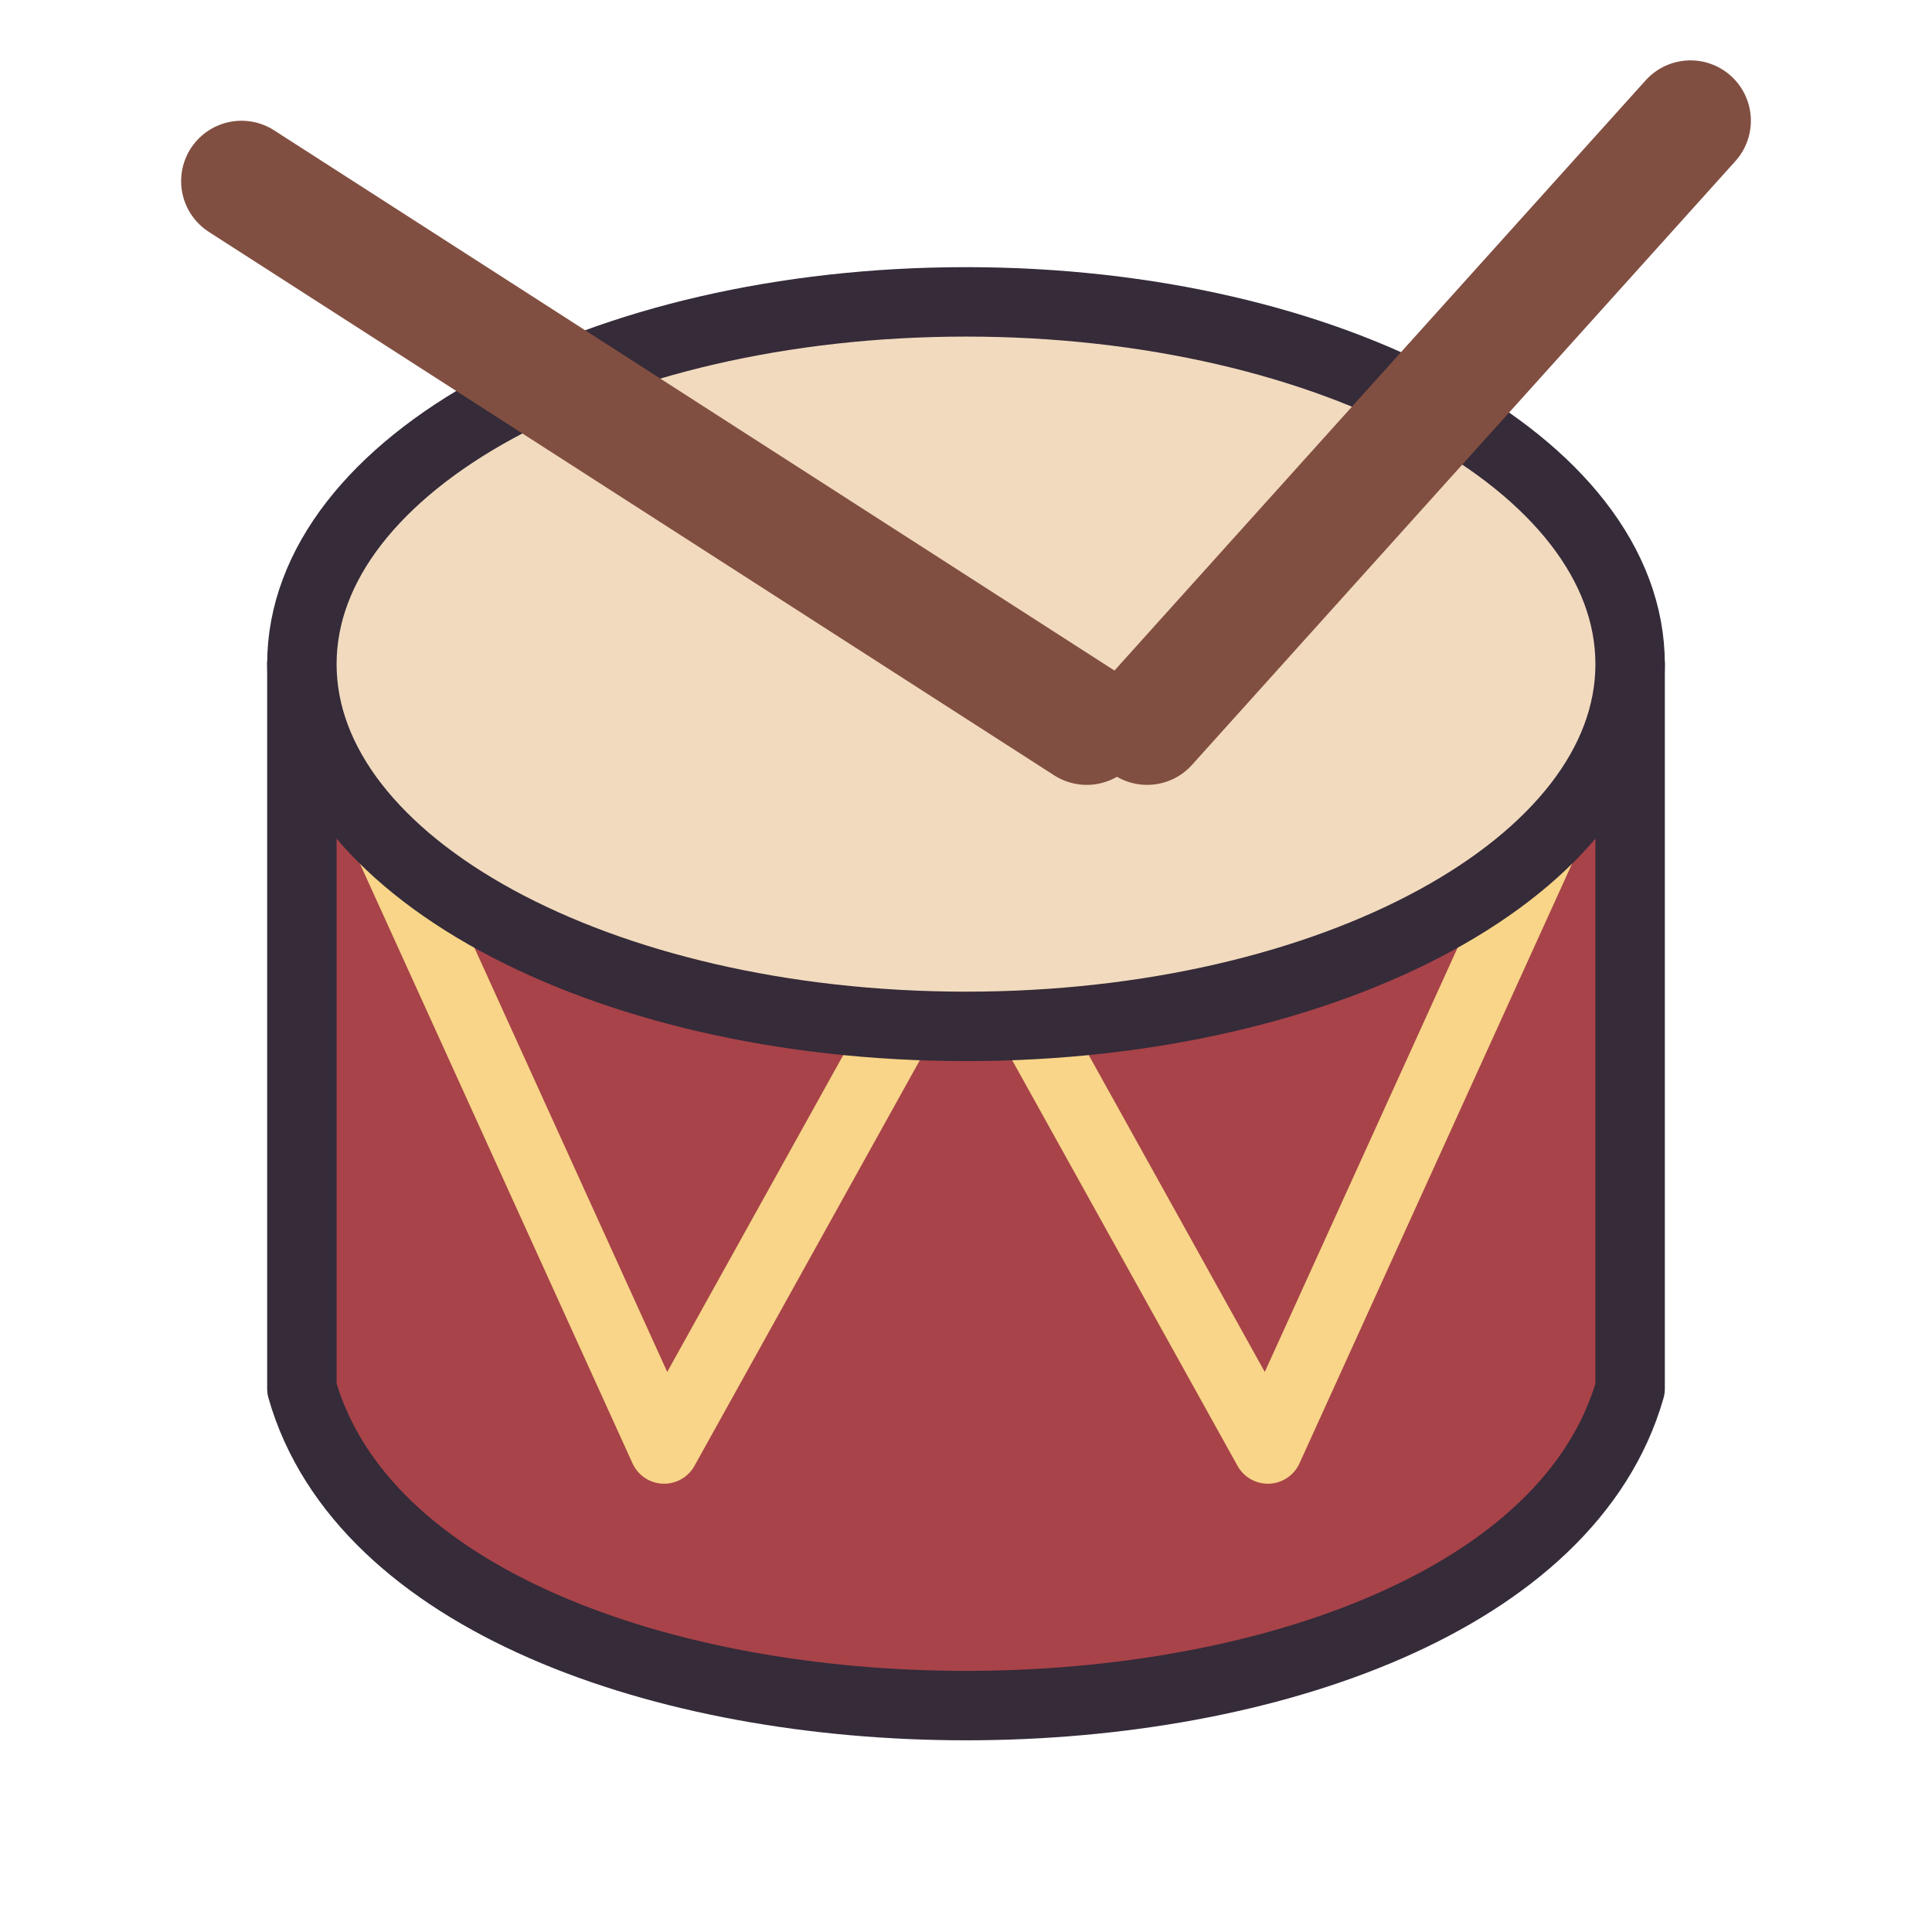
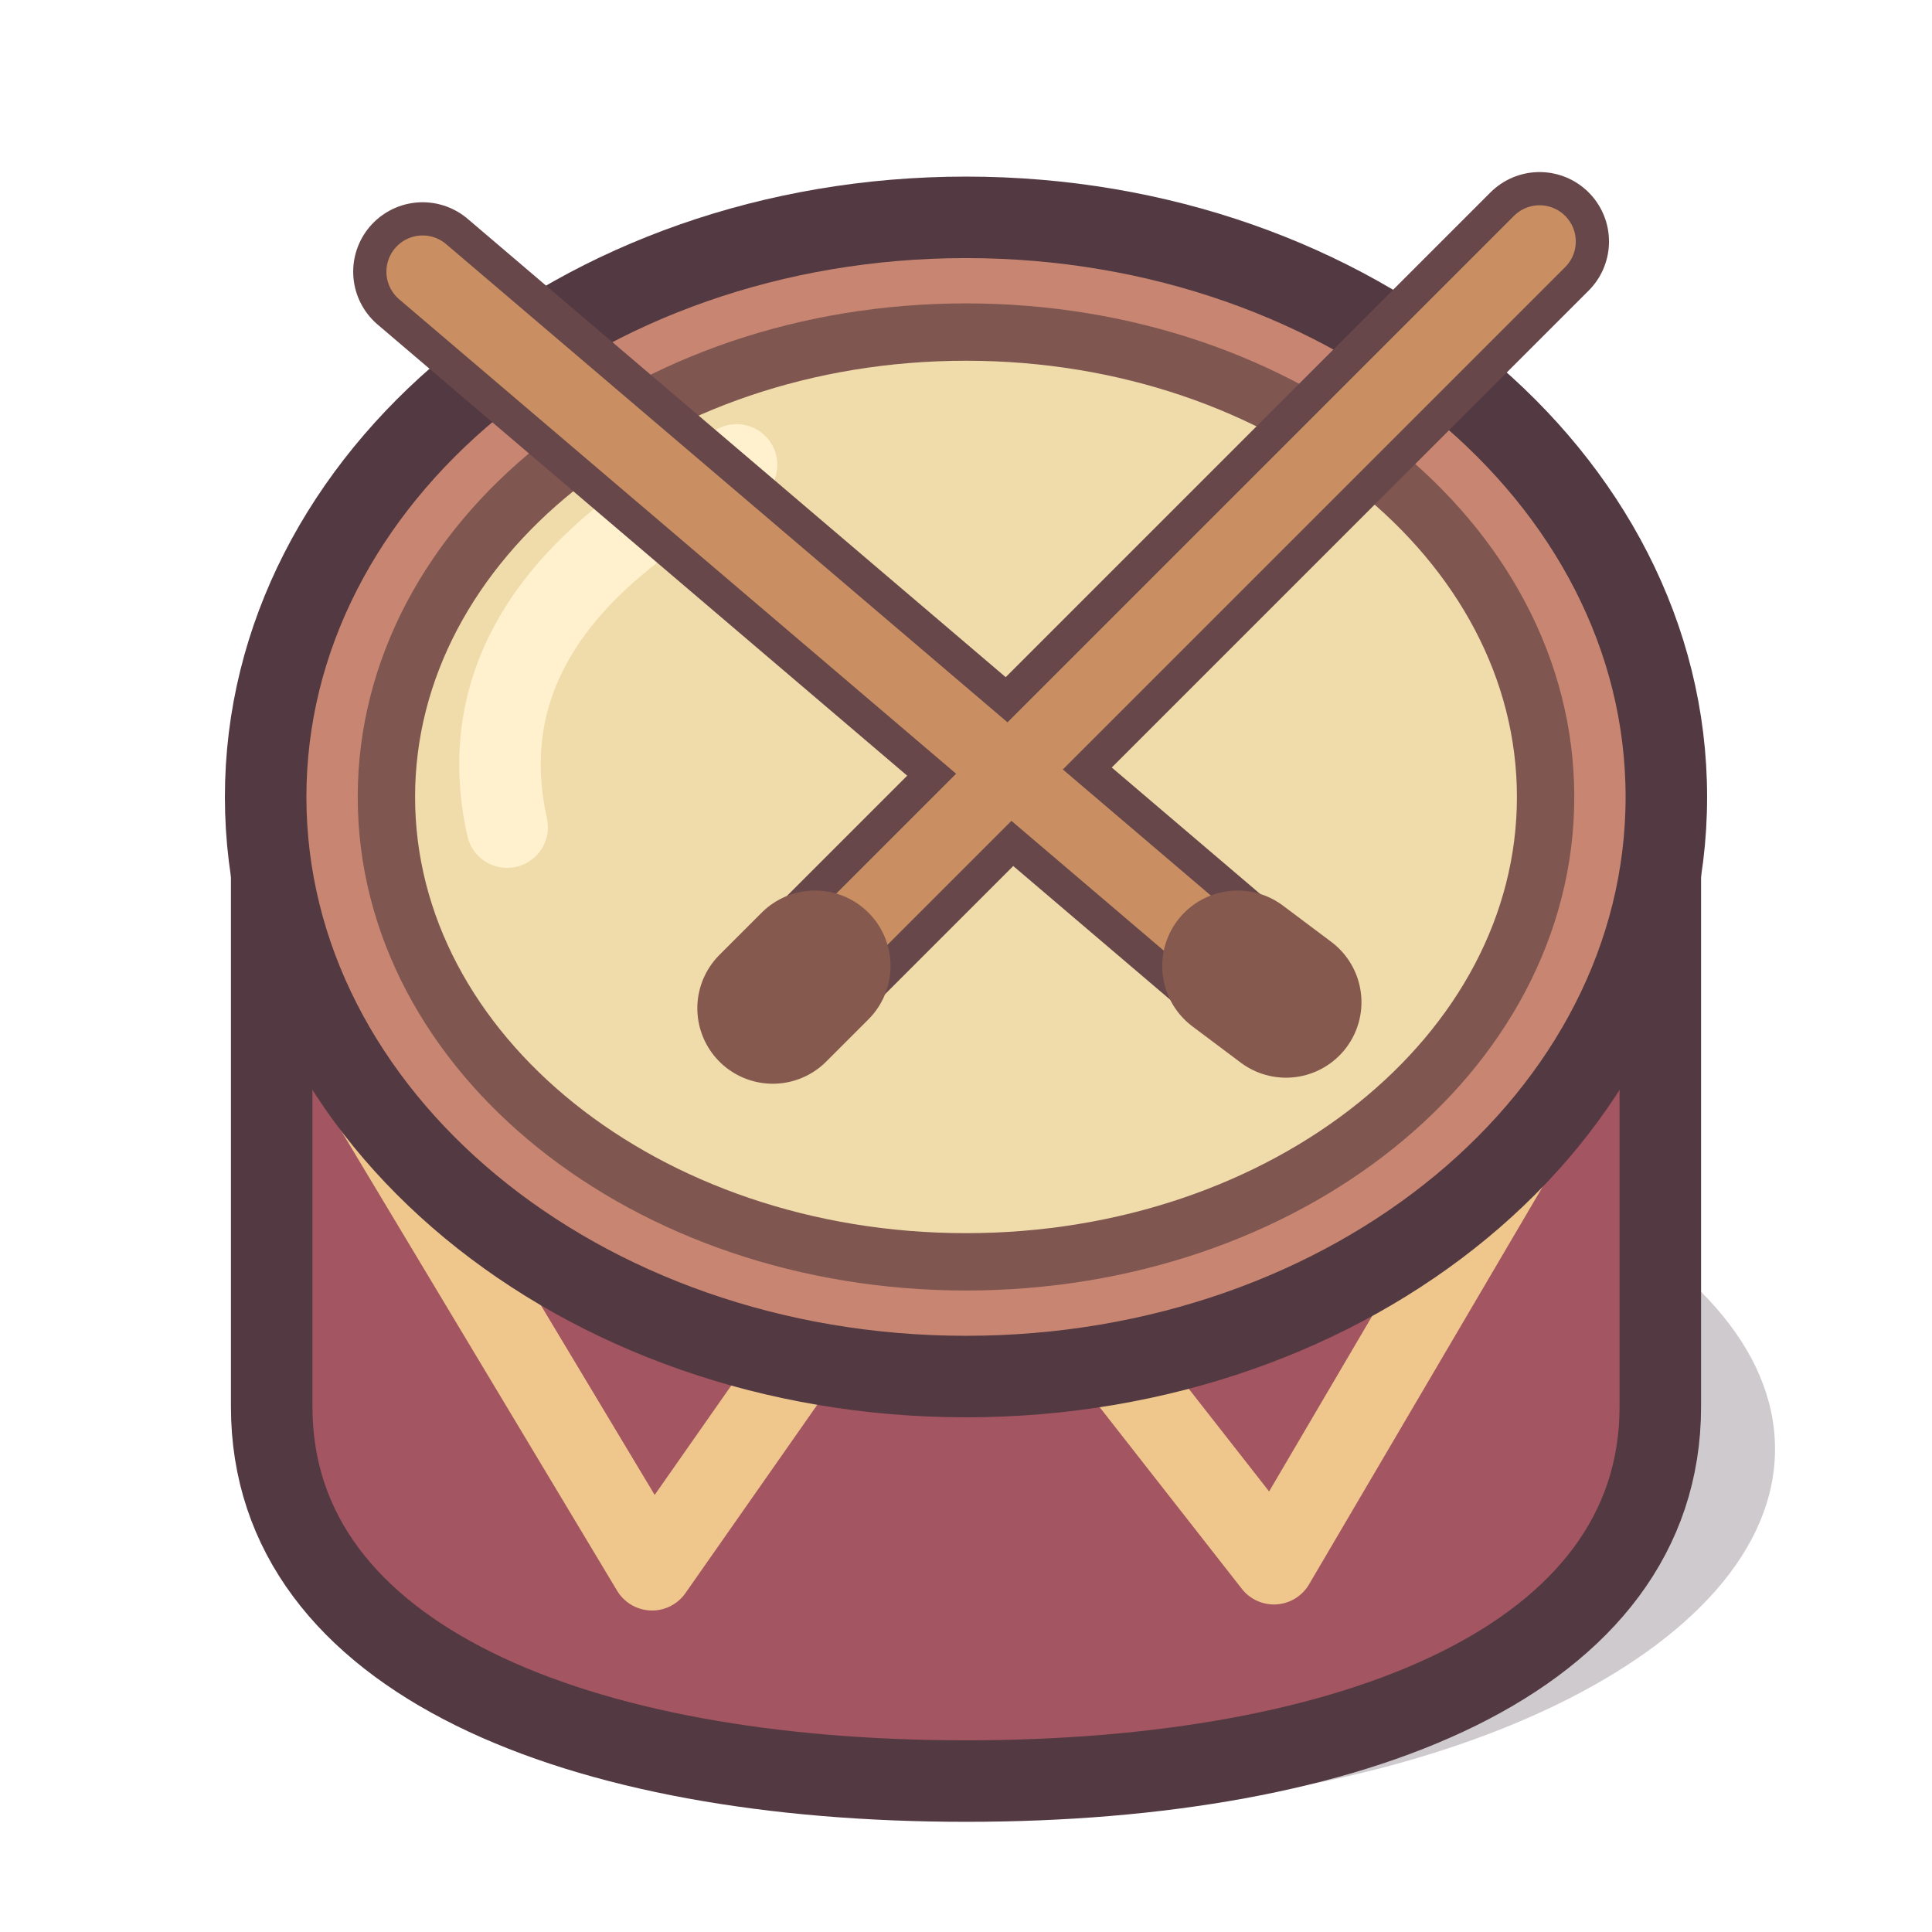
<svg xmlns="http://www.w3.org/2000/svg" viewBox="0 0 32 32">
-   <g stroke="#352b39" stroke-width="1.15" stroke-linecap="round" stroke-linejoin="round">
-     <path d="M5 11h22v12c-2 7-20 7-22 0z" fill="#a84349" />
-     <path d="m6 13 5 11 5-9 5 9 5-11" fill="none" stroke="#f8d588" />
-     <ellipse cx="16" cy="11" rx="11" ry="6" fill="#f2dabe" />
-     <path d="m4 3 14 9m10-10-9 10" stroke="#814f41" stroke-width="2" />
+   <ellipse cx="17" cy="24" rx="12.4" ry="6" fill="#4d3c48" opacity=".27" />
+   <path d="M4.5 13.5h23v9.8c0 4.2-5.1 6.2-11.5 6.2s-11.5-2-11.5-6.2Z" fill="#a35561" stroke="#533941" stroke-width="1.35" />
+   <path d="m6 18 4.8 8 4.9-7 5.4 6.9 4.7-8" fill="none" stroke="#efc78d" stroke-width="1.35" stroke-linejoin="round" />
+   <ellipse cx="16" cy="13.2" rx="11.6" ry="9.6" fill="#c88672" stroke="#533941" stroke-width="1.35" />
+   <ellipse cx="16" cy="13.2" rx="9.6" ry="7.7" fill="#f0dbab" stroke="#805650" stroke-width=".95" />
+   <path d="M8.4 13.7q-.8-3.6 3.8-6" fill="none" stroke="#fff1ce" stroke-width="1.35" stroke-linecap="round" />
+   <g stroke-linecap="round">
+     <path d="M7 4.5 20.5 16m5-12L13.5 16" stroke="#68474a" stroke-width="2.3" />
+     <path d="M7 4.5 20.5 16m5-12L13.5 16" stroke="#c98f62" stroke-width="1.2" />
+     <path d="m20.5 16 .8.6m-7.8-.6-.7.7" stroke="#85594e" stroke-width="2.5" />
  </g>
</svg>
